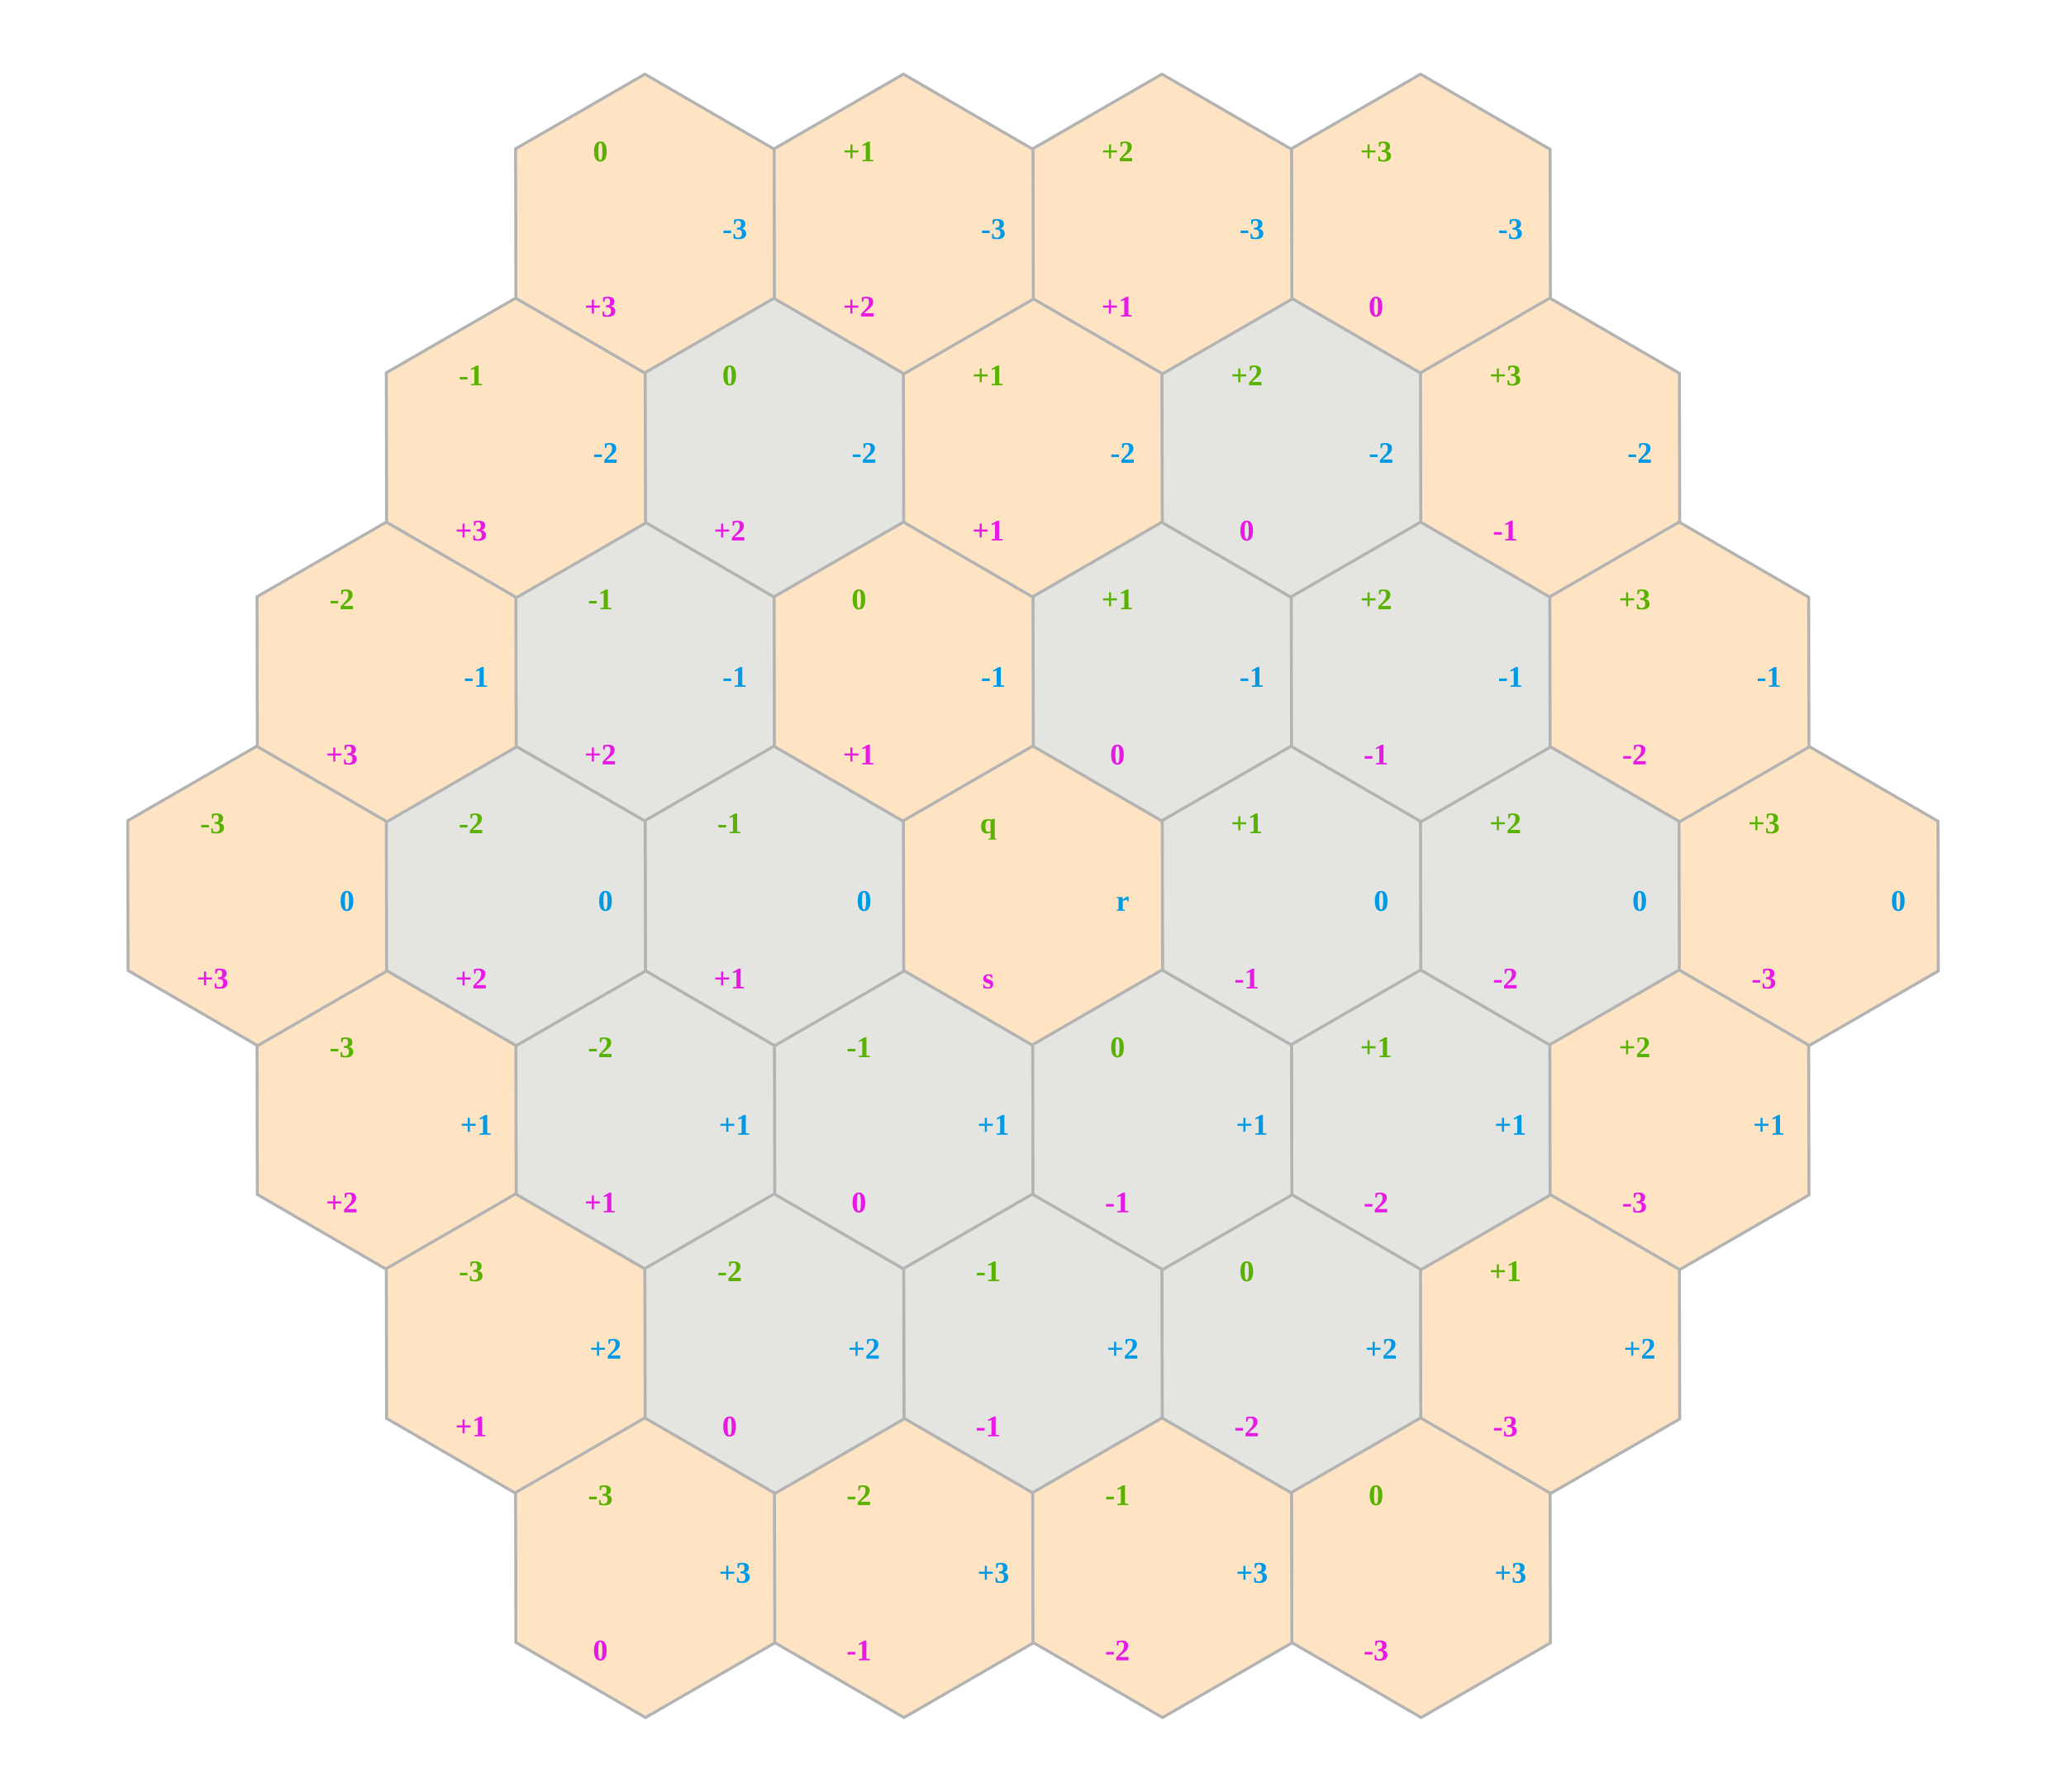
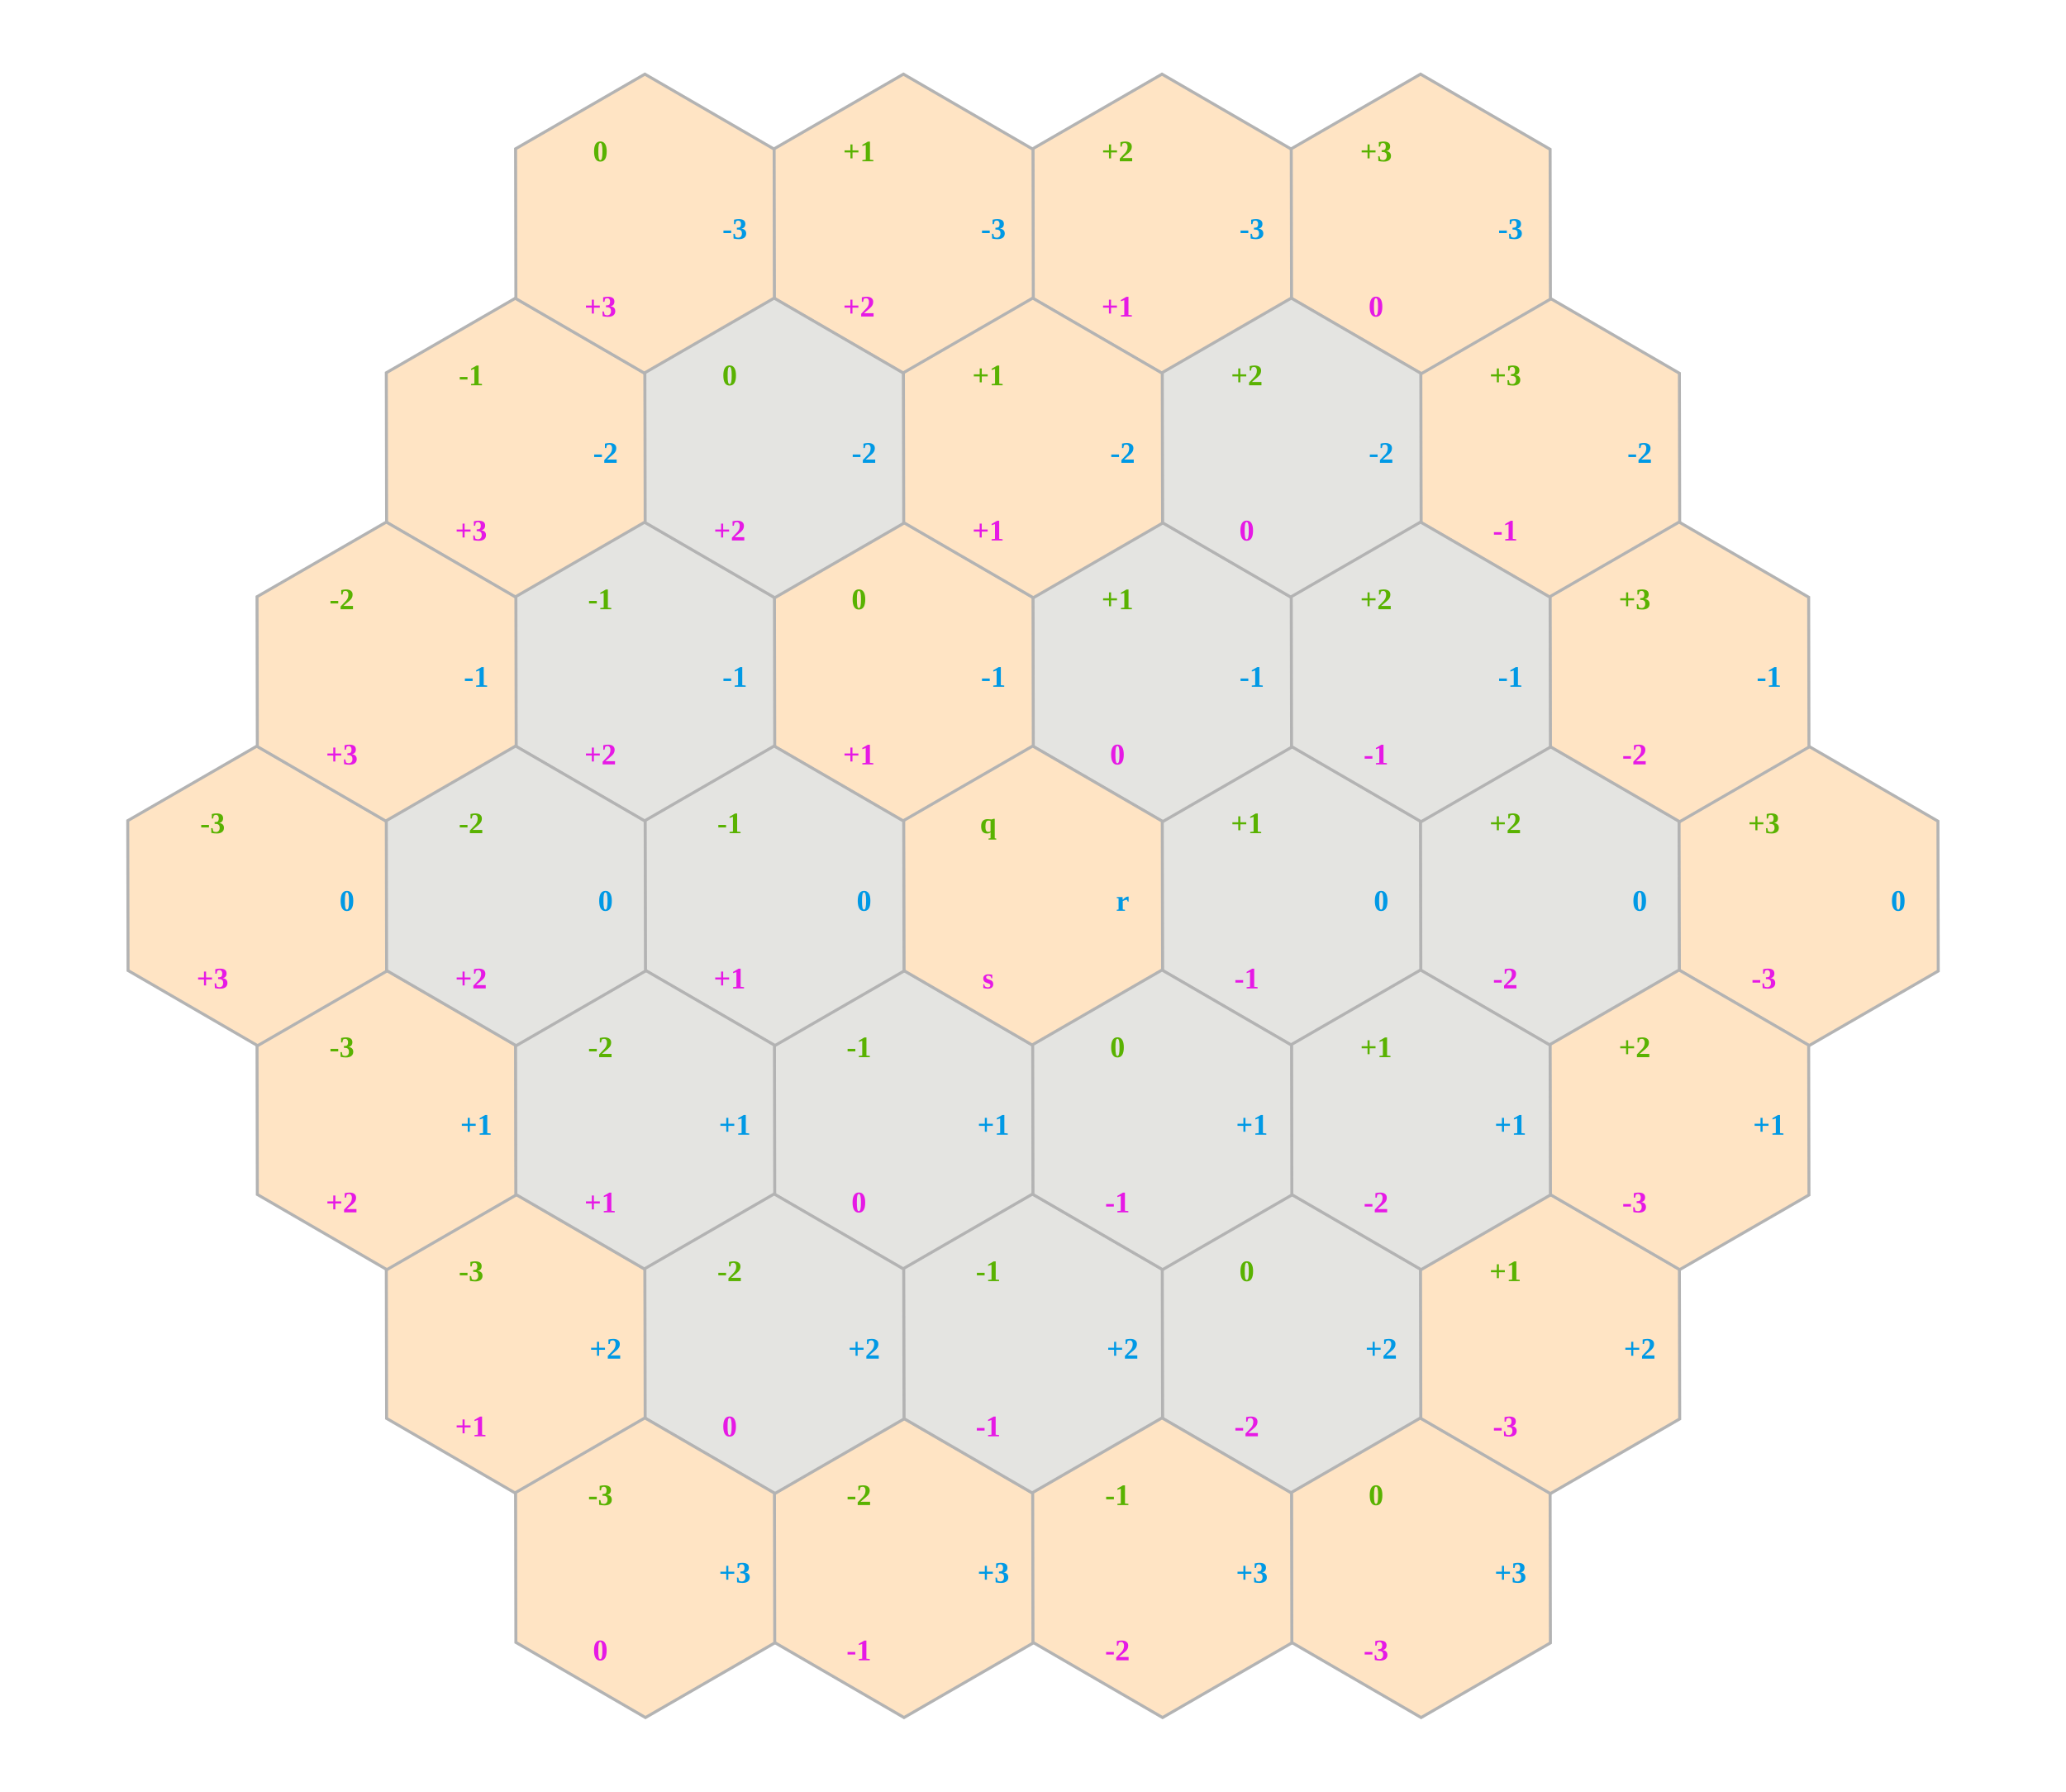
<svg xmlns="http://www.w3.org/2000/svg" version="1.1" viewBox="-692 -600 1384 1200" width="1384" height="1200" preserveAspectRatio="xMidYMin meet">
  <style>
    svg {
        stroke-width: 2px;
        stroke: #b3b3b3ff;
        fill: #e4e4e1ff;
        background-color: #ffffffff;
    }
    text {
        font-weight: bold;
        stroke: none;
        fill: black;
        text-anchor: middle;
        font-size: 20px;
    }
    .q {
        fill: #59b201ff;
    }
    .r {
        fill: #0099e5ff;
    }
    .s {
        fill: #e619e5ff;
    }
    .style-1 {
        fill: #ffe4c4ff;
    }
</style>
+   <g transform="translate(173.2051,300),rotate(-30)">
+     <polygon points="100,0 50,-87 -50,-87 -100,-0 -50,87 50,87">
+     </polygon>
+     <text transform="rotate(-90) translate(60, 0) rotate(90) rotate(30) translate(0,10)" class="q">0</text>
+     <text transform="rotate(-90) translate(-30, 52) rotate(90) rotate(30) translate(0,10)" class="r">+2</text>
+     <text transform="rotate(-90) translate(-30, -52) rotate(90) rotate(30) translate(0,10)" class="s">-2</text>
+   </g>
+   <g class="style-1" transform="translate(-86.60254,450),rotate(-30)">
+     <polygon points="100,0 50,-87 -50,-87 -100,-0 -50,87 50,87">
+     </polygon>
+     <text transform="rotate(-90) translate(60, 0) rotate(90) rotate(30) translate(0,10)" class="q">-2</text>
+     <text transform="rotate(-90) translate(-30, 52) rotate(90) rotate(30) translate(0,10)" class="r">+3</text>
+     <text transform="rotate(-90) translate(-30, -52) rotate(90) rotate(30) translate(0,10)" class="s">-1</text>
+   </g>
+   <g transform="translate(173.2051,0),rotate(-30)">
+     <polygon points="100,0 50,-87 -50,-87 -100,-0 -50,87 50,87">
+     </polygon>
+     <text transform="rotate(-90) translate(60, 0) rotate(90) rotate(30) translate(0,10)" class="q">+1</text>
+     <text transform="rotate(-90) translate(-30, 52) rotate(90) rotate(30) translate(0,10)" class="r">0</text>
+     <text transform="rotate(-90) translate(-30, -52) rotate(90) rotate(30) translate(0,10)" class="s">-1</text>
+   </g>
+   <g class="style-1" transform="translate(-346.4102,-300),rotate(-30)">
+     <polygon points="100,0 50,-87 -50,-87 -100,-0 -50,87 50,87">
+     </polygon>
+     <text transform="rotate(-90) translate(60, 0) rotate(90) rotate(30) translate(0,10)" class="q">-1</text>
+     <text transform="rotate(-90) translate(-30, 52) rotate(90) rotate(30) translate(0,10)" class="r">-2</text>
+     <text transform="rotate(-90) translate(-30, -52) rotate(90) rotate(30) translate(0,10)" class="s">+3</text>
+   </g>
+   <g transform="translate(86.60254,-150),rotate(-30)">
+     <polygon points="100,0 50,-87 -50,-87 -100,-0 -50,87 50,87">
+     </polygon>
+     <text transform="rotate(-90) translate(60, 0) rotate(90) rotate(30) translate(0,10)" class="q">+1</text>
+     <text transform="rotate(-90) translate(-30, 52) rotate(90) rotate(30) translate(0,10)" class="r">-1</text>
+     <text transform="rotate(-90) translate(-30, -52) rotate(90) rotate(30) translate(0,10)" class="s">0</text>
+   </g>
+   <g class="style-1" transform="translate(86.60254,-450),rotate(-30)">
+     <polygon points="100,0 50,-87 -50,-87 -100,-0 -50,87 50,87">
+     </polygon>
+     <text transform="rotate(-90) translate(60, 0) rotate(90) rotate(30) translate(0,10)" class="q">+2</text>
+     <text transform="rotate(-90) translate(-30, 52) rotate(90) rotate(30) translate(0,10)" class="r">-3</text>
+     <text transform="rotate(-90) translate(-30, -52) rotate(90) rotate(30) translate(0,10)" class="s">+1</text>
+   </g>
+   <g class="style-1" transform="translate(-346.4102,300),rotate(-30)">
+     <polygon points="100,0 50,-87 -50,-87 -100,-0 -50,87 50,87">
+     </polygon>
+     <text transform="rotate(-90) translate(60, 0) rotate(90) rotate(30) translate(0,10)" class="q">-3</text>
+     <text transform="rotate(-90) translate(-30, 52) rotate(90) rotate(30) translate(0,10)" class="r">+2</text>
+     <text transform="rotate(-90) translate(-30, -52) rotate(90) rotate(30) translate(0,10)" class="s">+1</text>
+   </g>
+   <g class="style-1" transform="translate(-86.60254,-150),rotate(-30)">
+     <polygon points="100,0 50,-87 -50,-87 -100,-0 -50,87 50,87">
+     </polygon>
+     <text transform="rotate(-90) translate(60, 0) rotate(90) rotate(30) translate(0,10)" class="q">0</text>
+     <text transform="rotate(-90) translate(-30, 52) rotate(90) rotate(30) translate(0,10)" class="r">-1</text>
+     <text transform="rotate(-90) translate(-30, -52) rotate(90) rotate(30) translate(0,10)" class="s">+1</text>
+   </g>
+   <g class="style-1" transform="translate(-433.0127,150),rotate(-30)">
+     <polygon points="100,0 50,-87 -50,-87 -100,-0 -50,87 50,87">
+     </polygon>
+     <text transform="rotate(-90) translate(60, 0) rotate(90) rotate(30) translate(0,10)" class="q">-3</text>
+     <text transform="rotate(-90) translate(-30, 52) rotate(90) rotate(30) translate(0,10)" class="r">+1</text>
+     <text transform="rotate(-90) translate(-30, -52) rotate(90) rotate(30) translate(0,10)" class="s">+2</text>
+   </g>
  <g transform="translate(-86.60254,150),rotate(-30)">
    <polygon points="100,0 50,-87 -50,-87 -100,-0 -50,87 50,87">
    </polygon>
    <text transform="rotate(-90) translate(60, 0) rotate(90) rotate(30) translate(0,10)" class="q">-1</text>
    <text transform="rotate(-90) translate(-30, 52) rotate(90) rotate(30) translate(0,10)" class="r">+1</text>
    <text transform="rotate(-90) translate(-30, -52) rotate(90) rotate(30) translate(0,10)" class="s">0</text>
  </g>
-   <g transform="translate(-259.8076,150),rotate(-30)">
-     <polygon points="100,0 50,-87 -50,-87 -100,-0 -50,87 50,87">
-     </polygon>
-     <text transform="rotate(-90) translate(60, 0) rotate(90) rotate(30) translate(0,10)" class="q">-2</text>
-     <text transform="rotate(-90) translate(-30, 52) rotate(90) rotate(30) translate(0,10)" class="r">+1</text>
-     <text transform="rotate(-90) translate(-30, -52) rotate(90) rotate(30) translate(0,10)" class="s">+1</text>
+   <g class="style-1" transform="translate(346.4102,-300),rotate(-30)">
+     <polygon points="100,0 50,-87 -50,-87 -100,-0 -50,87 50,87">
+     </polygon>
+     <text transform="rotate(-90) translate(60, 0) rotate(90) rotate(30) translate(0,10)" class="q">+3</text>
+     <text transform="rotate(-90) translate(-30, 52) rotate(90) rotate(30) translate(0,10)" class="r">-2</text>
+     <text transform="rotate(-90) translate(-30, -52) rotate(90) rotate(30) translate(0,10)" class="s">-1</text>
+   </g>
+   <g class="style-1" transform="translate(259.8076,-450),rotate(-30)">
+     <polygon points="100,0 50,-87 -50,-87 -100,-0 -50,87 50,87">
+     </polygon>
+     <text transform="rotate(-90) translate(60, 0) rotate(90) rotate(30) translate(0,10)" class="q">+3</text>
+     <text transform="rotate(-90) translate(-30, 52) rotate(90) rotate(30) translate(0,10)" class="r">-3</text>
+     <text transform="rotate(-90) translate(-30, -52) rotate(90) rotate(30) translate(0,10)" class="s">0</text>
+   </g>
+   <g class="style-1" transform="translate(259.8076,450),rotate(-30)">
+     <polygon points="100,0 50,-87 -50,-87 -100,-0 -50,87 50,87">
+     </polygon>
+     <text transform="rotate(-90) translate(60, 0) rotate(90) rotate(30) translate(0,10)" class="q">0</text>
+     <text transform="rotate(-90) translate(-30, 52) rotate(90) rotate(30) translate(0,10)" class="r">+3</text>
+     <text transform="rotate(-90) translate(-30, -52) rotate(90) rotate(30) translate(0,10)" class="s">-3</text>
+   </g>
+   <g transform="translate(-259.8076,-150),rotate(-30)">
+     <polygon points="100,0 50,-87 -50,-87 -100,-0 -50,87 50,87">
+     </polygon>
+     <text transform="rotate(-90) translate(60, 0) rotate(90) rotate(30) translate(0,10)" class="q">-1</text>
+     <text transform="rotate(-90) translate(-30, 52) rotate(90) rotate(30) translate(0,10)" class="r">-1</text>
+     <text transform="rotate(-90) translate(-30, -52) rotate(90) rotate(30) translate(0,10)" class="s">+2</text>
  </g>
  <g class="style-1" transform="translate(-259.8076,-450),rotate(-30)">
    <polygon points="100,0 50,-87 -50,-87 -100,-0 -50,87 50,87">
    </polygon>
    <text transform="rotate(-90) translate(60, 0) rotate(90) rotate(30) translate(0,10)" class="q">0</text>
    <text transform="rotate(-90) translate(-30, 52) rotate(90) rotate(30) translate(0,10)" class="r">-3</text>
    <text transform="rotate(-90) translate(-30, -52) rotate(90) rotate(30) translate(0,10)" class="s">+3</text>
  </g>
+   <g class="style-1" transform="translate(346.4102,300),rotate(-30)">
+     <polygon points="100,0 50,-87 -50,-87 -100,-0 -50,87 50,87">
+     </polygon>
+     <text transform="rotate(-90) translate(60, 0) rotate(90) rotate(30) translate(0,10)" class="q">+1</text>
+     <text transform="rotate(-90) translate(-30, 52) rotate(90) rotate(30) translate(0,10)" class="r">+2</text>
+     <text transform="rotate(-90) translate(-30, -52) rotate(90) rotate(30) translate(0,10)" class="s">-3</text>
+   </g>
+   <g transform="translate(173.2051,-300),rotate(-30)">
+     <polygon points="100,0 50,-87 -50,-87 -100,-0 -50,87 50,87">
+     </polygon>
+     <text transform="rotate(-90) translate(60, 0) rotate(90) rotate(30) translate(0,10)" class="q">+2</text>
+     <text transform="rotate(-90) translate(-30, 52) rotate(90) rotate(30) translate(0,10)" class="r">-2</text>
+     <text transform="rotate(-90) translate(-30, -52) rotate(90) rotate(30) translate(0,10)" class="s">0</text>
+   </g>
+   <g transform="translate(346.4102,0),rotate(-30)">
+     <polygon points="100,0 50,-87 -50,-87 -100,-0 -50,87 50,87">
+     </polygon>
+     <text transform="rotate(-90) translate(60, 0) rotate(90) rotate(30) translate(0,10)" class="q">+2</text>
+     <text transform="rotate(-90) translate(-30, 52) rotate(90) rotate(30) translate(0,10)" class="r">0</text>
+     <text transform="rotate(-90) translate(-30, -52) rotate(90) rotate(30) translate(0,10)" class="s">-2</text>
+   </g>
+   <g class="style-1" transform="translate(519.6152,0),rotate(-30)">
+     <polygon points="100,0 50,-87 -50,-87 -100,-0 -50,87 50,87">
+     </polygon>
+     <text transform="rotate(-90) translate(60, 0) rotate(90) rotate(30) translate(0,10)" class="q">+3</text>
+     <text transform="rotate(-90) translate(-30, 52) rotate(90) rotate(30) translate(0,10)" class="r">0</text>
+     <text transform="rotate(-90) translate(-30, -52) rotate(90) rotate(30) translate(0,10)" class="s">-3</text>
+   </g>
+   <g class="style-1" transform="translate(-86.60254,-450),rotate(-30)">
+     <polygon points="100,0 50,-87 -50,-87 -100,-0 -50,87 50,87">
+     </polygon>
+     <text transform="rotate(-90) translate(60, 0) rotate(90) rotate(30) translate(0,10)" class="q">+1</text>
+     <text transform="rotate(-90) translate(-30, 52) rotate(90) rotate(30) translate(0,10)" class="r">-3</text>
+     <text transform="rotate(-90) translate(-30, -52) rotate(90) rotate(30) translate(0,10)" class="s">+2</text>
+   </g>
  <g transform="translate(-173.2051,-300),rotate(-30)">
    <polygon points="100,0 50,-87 -50,-87 -100,-0 -50,87 50,87">
    </polygon>
    <text transform="rotate(-90) translate(60, 0) rotate(90) rotate(30) translate(0,10)" class="q">0</text>
    <text transform="rotate(-90) translate(-30, 52) rotate(90) rotate(30) translate(0,10)" class="r">-2</text>
    <text transform="rotate(-90) translate(-30, -52) rotate(90) rotate(30) translate(0,10)" class="s">+2</text>
-   </g>
-   <g class="style-1" transform="translate(0,-300),rotate(-30)">
-     <polygon points="100,0 50,-87 -50,-87 -100,-0 -50,87 50,87">
-     </polygon>
-     <text transform="rotate(-90) translate(60, 0) rotate(90) rotate(30) translate(0,10)" class="q">+1</text>
-     <text transform="rotate(-90) translate(-30, 52) rotate(90) rotate(30) translate(0,10)" class="r">-2</text>
-     <text transform="rotate(-90) translate(-30, -52) rotate(90) rotate(30) translate(0,10)" class="s">+1</text>
-   </g>
-   <g transform="translate(-259.8076,-150),rotate(-30)">
-     <polygon points="100,0 50,-87 -50,-87 -100,-0 -50,87 50,87">
-     </polygon>
-     <text transform="rotate(-90) translate(60, 0) rotate(90) rotate(30) translate(0,10)" class="q">-1</text>
-     <text transform="rotate(-90) translate(-30, 52) rotate(90) rotate(30) translate(0,10)" class="r">-1</text>
-     <text transform="rotate(-90) translate(-30, -52) rotate(90) rotate(30) translate(0,10)" class="s">+2</text>
-   </g>
-   <g class="style-1" transform="translate(259.8076,-450),rotate(-30)">
-     <polygon points="100,0 50,-87 -50,-87 -100,-0 -50,87 50,87">
-     </polygon>
-     <text transform="rotate(-90) translate(60, 0) rotate(90) rotate(30) translate(0,10)" class="q">+3</text>
-     <text transform="rotate(-90) translate(-30, 52) rotate(90) rotate(30) translate(0,10)" class="r">-3</text>
-     <text transform="rotate(-90) translate(-30, -52) rotate(90) rotate(30) translate(0,10)" class="s">0</text>
-   </g>
-   <g transform="translate(86.60254,-150),rotate(-30)">
-     <polygon points="100,0 50,-87 -50,-87 -100,-0 -50,87 50,87">
-     </polygon>
-     <text transform="rotate(-90) translate(60, 0) rotate(90) rotate(30) translate(0,10)" class="q">+1</text>
-     <text transform="rotate(-90) translate(-30, 52) rotate(90) rotate(30) translate(0,10)" class="r">-1</text>
-     <text transform="rotate(-90) translate(-30, -52) rotate(90) rotate(30) translate(0,10)" class="s">0</text>
-   </g>
-   <g transform="translate(173.2051,0),rotate(-30)">
-     <polygon points="100,0 50,-87 -50,-87 -100,-0 -50,87 50,87">
-     </polygon>
-     <text transform="rotate(-90) translate(60, 0) rotate(90) rotate(30) translate(0,10)" class="q">+1</text>
-     <text transform="rotate(-90) translate(-30, 52) rotate(90) rotate(30) translate(0,10)" class="r">0</text>
-     <text transform="rotate(-90) translate(-30, -52) rotate(90) rotate(30) translate(0,10)" class="s">-1</text>
-   </g>
-   <g transform="translate(173.2051,-300),rotate(-30)">
-     <polygon points="100,0 50,-87 -50,-87 -100,-0 -50,87 50,87">
-     </polygon>
-     <text transform="rotate(-90) translate(60, 0) rotate(90) rotate(30) translate(0,10)" class="q">+2</text>
-     <text transform="rotate(-90) translate(-30, 52) rotate(90) rotate(30) translate(0,10)" class="r">-2</text>
-     <text transform="rotate(-90) translate(-30, -52) rotate(90) rotate(30) translate(0,10)" class="s">0</text>
-   </g>
-   <g transform="translate(346.4102,0),rotate(-30)">
-     <polygon points="100,0 50,-87 -50,-87 -100,-0 -50,87 50,87">
-     </polygon>
-     <text transform="rotate(-90) translate(60, 0) rotate(90) rotate(30) translate(0,10)" class="q">+2</text>
-     <text transform="rotate(-90) translate(-30, 52) rotate(90) rotate(30) translate(0,10)" class="r">0</text>
-     <text transform="rotate(-90) translate(-30, -52) rotate(90) rotate(30) translate(0,10)" class="s">-2</text>
-   </g>
-   <g transform="translate(-173.2051,0),rotate(-30)">
-     <polygon points="100,0 50,-87 -50,-87 -100,-0 -50,87 50,87">
-     </polygon>
-     <text transform="rotate(-90) translate(60, 0) rotate(90) rotate(30) translate(0,10)" class="q">-1</text>
-     <text transform="rotate(-90) translate(-30, 52) rotate(90) rotate(30) translate(0,10)" class="r">0</text>
-     <text transform="rotate(-90) translate(-30, -52) rotate(90) rotate(30) translate(0,10)" class="s">+1</text>
-   </g>
-   <g transform="translate(0,300),rotate(-30)">
-     <polygon points="100,0 50,-87 -50,-87 -100,-0 -50,87 50,87">
-     </polygon>
-     <text transform="rotate(-90) translate(60, 0) rotate(90) rotate(30) translate(0,10)" class="q">-1</text>
-     <text transform="rotate(-90) translate(-30, 52) rotate(90) rotate(30) translate(0,10)" class="r">+2</text>
-     <text transform="rotate(-90) translate(-30, -52) rotate(90) rotate(30) translate(0,10)" class="s">-1</text>
-   </g>
-   <g class="style-1" transform="translate(86.60254,-450),rotate(-30)">
-     <polygon points="100,0 50,-87 -50,-87 -100,-0 -50,87 50,87">
-     </polygon>
-     <text transform="rotate(-90) translate(60, 0) rotate(90) rotate(30) translate(0,10)" class="q">+2</text>
-     <text transform="rotate(-90) translate(-30, 52) rotate(90) rotate(30) translate(0,10)" class="r">-3</text>
-     <text transform="rotate(-90) translate(-30, -52) rotate(90) rotate(30) translate(0,10)" class="s">+1</text>
-   </g>
-   <g class="style-1" transform="translate(-433.0127,150),rotate(-30)">
-     <polygon points="100,0 50,-87 -50,-87 -100,-0 -50,87 50,87">
-     </polygon>
-     <text transform="rotate(-90) translate(60, 0) rotate(90) rotate(30) translate(0,10)" class="q">-3</text>
-     <text transform="rotate(-90) translate(-30, 52) rotate(90) rotate(30) translate(0,10)" class="r">+1</text>
-     <text transform="rotate(-90) translate(-30, -52) rotate(90) rotate(30) translate(0,10)" class="s">+2</text>
-   </g>
-   <g class="style-1" transform="translate(-346.4102,-300),rotate(-30)">
-     <polygon points="100,0 50,-87 -50,-87 -100,-0 -50,87 50,87">
-     </polygon>
-     <text transform="rotate(-90) translate(60, 0) rotate(90) rotate(30) translate(0,10)" class="q">-1</text>
-     <text transform="rotate(-90) translate(-30, 52) rotate(90) rotate(30) translate(0,10)" class="r">-2</text>
-     <text transform="rotate(-90) translate(-30, -52) rotate(90) rotate(30) translate(0,10)" class="s">+3</text>
-   </g>
-   <g transform="translate(173.2051,300),rotate(-30)">
-     <polygon points="100,0 50,-87 -50,-87 -100,-0 -50,87 50,87">
-     </polygon>
-     <text transform="rotate(-90) translate(60, 0) rotate(90) rotate(30) translate(0,10)" class="q">0</text>
-     <text transform="rotate(-90) translate(-30, 52) rotate(90) rotate(30) translate(0,10)" class="r">+2</text>
-     <text transform="rotate(-90) translate(-30, -52) rotate(90) rotate(30) translate(0,10)" class="s">-2</text>
-   </g>
-   <g class="style-1" transform="translate(-346.4102,300),rotate(-30)">
-     <polygon points="100,0 50,-87 -50,-87 -100,-0 -50,87 50,87">
-     </polygon>
-     <text transform="rotate(-90) translate(60, 0) rotate(90) rotate(30) translate(0,10)" class="q">-3</text>
-     <text transform="rotate(-90) translate(-30, 52) rotate(90) rotate(30) translate(0,10)" class="r">+2</text>
-     <text transform="rotate(-90) translate(-30, -52) rotate(90) rotate(30) translate(0,10)" class="s">+1</text>
-   </g>
-   <g class="style-1" transform="translate(-86.60254,-150),rotate(-30)">
-     <polygon points="100,0 50,-87 -50,-87 -100,-0 -50,87 50,87">
-     </polygon>
-     <text transform="rotate(-90) translate(60, 0) rotate(90) rotate(30) translate(0,10)" class="q">0</text>
-     <text transform="rotate(-90) translate(-30, 52) rotate(90) rotate(30) translate(0,10)" class="r">-1</text>
-     <text transform="rotate(-90) translate(-30, -52) rotate(90) rotate(30) translate(0,10)" class="s">+1</text>
-   </g>
-   <g class="style-1" transform="translate(346.4102,300),rotate(-30)">
-     <polygon points="100,0 50,-87 -50,-87 -100,-0 -50,87 50,87">
-     </polygon>
-     <text transform="rotate(-90) translate(60, 0) rotate(90) rotate(30) translate(0,10)" class="q">+1</text>
-     <text transform="rotate(-90) translate(-30, 52) rotate(90) rotate(30) translate(0,10)" class="r">+2</text>
-     <text transform="rotate(-90) translate(-30, -52) rotate(90) rotate(30) translate(0,10)" class="s">-3</text>
-   </g>
-   <g class="style-1" transform="translate(519.6152,0),rotate(-30)">
-     <polygon points="100,0 50,-87 -50,-87 -100,-0 -50,87 50,87">
-     </polygon>
-     <text transform="rotate(-90) translate(60, 0) rotate(90) rotate(30) translate(0,10)" class="q">+3</text>
-     <text transform="rotate(-90) translate(-30, 52) rotate(90) rotate(30) translate(0,10)" class="r">0</text>
-     <text transform="rotate(-90) translate(-30, -52) rotate(90) rotate(30) translate(0,10)" class="s">-3</text>
-   </g>
-   <g class="style-1" transform="translate(346.4102,-300),rotate(-30)">
-     <polygon points="100,0 50,-87 -50,-87 -100,-0 -50,87 50,87">
-     </polygon>
-     <text transform="rotate(-90) translate(60, 0) rotate(90) rotate(30) translate(0,10)" class="q">+3</text>
-     <text transform="rotate(-90) translate(-30, 52) rotate(90) rotate(30) translate(0,10)" class="r">-2</text>
-     <text transform="rotate(-90) translate(-30, -52) rotate(90) rotate(30) translate(0,10)" class="s">-1</text>
-   </g>
-   <g class="style-1" transform="translate(-86.60254,450),rotate(-30)">
-     <polygon points="100,0 50,-87 -50,-87 -100,-0 -50,87 50,87">
-     </polygon>
-     <text transform="rotate(-90) translate(60, 0) rotate(90) rotate(30) translate(0,10)" class="q">-2</text>
-     <text transform="rotate(-90) translate(-30, 52) rotate(90) rotate(30) translate(0,10)" class="r">+3</text>
-     <text transform="rotate(-90) translate(-30, -52) rotate(90) rotate(30) translate(0,10)" class="s">-1</text>
-   </g>
-   <g class="style-1" transform="translate(-519.6152,0),rotate(-30)">
-     <polygon points="100,0 50,-87 -50,-87 -100,-0 -50,87 50,87">
-     </polygon>
-     <text transform="rotate(-90) translate(60, 0) rotate(90) rotate(30) translate(0,10)" class="q">-3</text>
-     <text transform="rotate(-90) translate(-30, 52) rotate(90) rotate(30) translate(0,10)" class="r">0</text>
-     <text transform="rotate(-90) translate(-30, -52) rotate(90) rotate(30) translate(0,10)" class="s">+3</text>
  </g>
  <g class="style-1" transform="translate(0,0),rotate(-30)">
    <polygon points="100,0 50,-87 -50,-87 -100,-0 -50,87 50,87">
    </polygon>
    <text transform="rotate(-90) translate(60, 0) rotate(90) rotate(30) translate(0,10)" class="q">q</text>
    <text transform="rotate(-90) translate(-30, 52) rotate(90) rotate(30) translate(0,10)" class="r">r</text>
    <text transform="rotate(-90) translate(-30, -52) rotate(90) rotate(30) translate(0,10)" class="s">s</text>
  </g>
+   <g transform="translate(0,300),rotate(-30)">
+     <polygon points="100,0 50,-87 -50,-87 -100,-0 -50,87 50,87">
+     </polygon>
+     <text transform="rotate(-90) translate(60, 0) rotate(90) rotate(30) translate(0,10)" class="q">-1</text>
+     <text transform="rotate(-90) translate(-30, 52) rotate(90) rotate(30) translate(0,10)" class="r">+2</text>
+     <text transform="rotate(-90) translate(-30, -52) rotate(90) rotate(30) translate(0,10)" class="s">-1</text>
+   </g>
+   <g class="style-1" transform="translate(-519.6152,0),rotate(-30)">
+     <polygon points="100,0 50,-87 -50,-87 -100,-0 -50,87 50,87">
+     </polygon>
+     <text transform="rotate(-90) translate(60, 0) rotate(90) rotate(30) translate(0,10)" class="q">-3</text>
+     <text transform="rotate(-90) translate(-30, 52) rotate(90) rotate(30) translate(0,10)" class="r">0</text>
+     <text transform="rotate(-90) translate(-30, -52) rotate(90) rotate(30) translate(0,10)" class="s">+3</text>
+   </g>
+   <g class="style-1" transform="translate(-433.0127,-150),rotate(-30)">
+     <polygon points="100,0 50,-87 -50,-87 -100,-0 -50,87 50,87">
+     </polygon>
+     <text transform="rotate(-90) translate(60, 0) rotate(90) rotate(30) translate(0,10)" class="q">-2</text>
+     <text transform="rotate(-90) translate(-30, 52) rotate(90) rotate(30) translate(0,10)" class="r">-1</text>
+     <text transform="rotate(-90) translate(-30, -52) rotate(90) rotate(30) translate(0,10)" class="s">+3</text>
+   </g>
+   <g transform="translate(-173.2051,0),rotate(-30)">
+     <polygon points="100,0 50,-87 -50,-87 -100,-0 -50,87 50,87">
+     </polygon>
+     <text transform="rotate(-90) translate(60, 0) rotate(90) rotate(30) translate(0,10)" class="q">-1</text>
+     <text transform="rotate(-90) translate(-30, 52) rotate(90) rotate(30) translate(0,10)" class="r">0</text>
+     <text transform="rotate(-90) translate(-30, -52) rotate(90) rotate(30) translate(0,10)" class="s">+1</text>
+   </g>
+   <g class="style-1" transform="translate(433.0127,150),rotate(-30)">
+     <polygon points="100,0 50,-87 -50,-87 -100,-0 -50,87 50,87">
+     </polygon>
+     <text transform="rotate(-90) translate(60, 0) rotate(90) rotate(30) translate(0,10)" class="q">+2</text>
+     <text transform="rotate(-90) translate(-30, 52) rotate(90) rotate(30) translate(0,10)" class="r">+1</text>
+     <text transform="rotate(-90) translate(-30, -52) rotate(90) rotate(30) translate(0,10)" class="s">-3</text>
+   </g>
  <g transform="translate(259.8076,150),rotate(-30)">
    <polygon points="100,0 50,-87 -50,-87 -100,-0 -50,87 50,87">
    </polygon>
    <text transform="rotate(-90) translate(60, 0) rotate(90) rotate(30) translate(0,10)" class="q">+1</text>
    <text transform="rotate(-90) translate(-30, 52) rotate(90) rotate(30) translate(0,10)" class="r">+1</text>
    <text transform="rotate(-90) translate(-30, -52) rotate(90) rotate(30) translate(0,10)" class="s">-2</text>
  </g>
+   <g class="style-1" transform="translate(433.0127,-150),rotate(-30)">
+     <polygon points="100,0 50,-87 -50,-87 -100,-0 -50,87 50,87">
+     </polygon>
+     <text transform="rotate(-90) translate(60, 0) rotate(90) rotate(30) translate(0,10)" class="q">+3</text>
+     <text transform="rotate(-90) translate(-30, 52) rotate(90) rotate(30) translate(0,10)" class="r">-1</text>
+     <text transform="rotate(-90) translate(-30, -52) rotate(90) rotate(30) translate(0,10)" class="s">-2</text>
+   </g>
+   <g transform="translate(-259.8076,150),rotate(-30)">
+     <polygon points="100,0 50,-87 -50,-87 -100,-0 -50,87 50,87">
+     </polygon>
+     <text transform="rotate(-90) translate(60, 0) rotate(90) rotate(30) translate(0,10)" class="q">-2</text>
+     <text transform="rotate(-90) translate(-30, 52) rotate(90) rotate(30) translate(0,10)" class="r">+1</text>
+     <text transform="rotate(-90) translate(-30, -52) rotate(90) rotate(30) translate(0,10)" class="s">+1</text>
+   </g>
+   <g transform="translate(86.60254,150),rotate(-30)">
+     <polygon points="100,0 50,-87 -50,-87 -100,-0 -50,87 50,87">
+     </polygon>
+     <text transform="rotate(-90) translate(60, 0) rotate(90) rotate(30) translate(0,10)" class="q">0</text>
+     <text transform="rotate(-90) translate(-30, 52) rotate(90) rotate(30) translate(0,10)" class="r">+1</text>
+     <text transform="rotate(-90) translate(-30, -52) rotate(90) rotate(30) translate(0,10)" class="s">-1</text>
+   </g>
  <g transform="translate(259.8076,-150),rotate(-30)">
    <polygon points="100,0 50,-87 -50,-87 -100,-0 -50,87 50,87">
    </polygon>
    <text transform="rotate(-90) translate(60, 0) rotate(90) rotate(30) translate(0,10)" class="q">+2</text>
    <text transform="rotate(-90) translate(-30, 52) rotate(90) rotate(30) translate(0,10)" class="r">-1</text>
    <text transform="rotate(-90) translate(-30, -52) rotate(90) rotate(30) translate(0,10)" class="s">-1</text>
  </g>
  <g transform="translate(-346.4102,0),rotate(-30)">
    <polygon points="100,0 50,-87 -50,-87 -100,-0 -50,87 50,87">
    </polygon>
    <text transform="rotate(-90) translate(60, 0) rotate(90) rotate(30) translate(0,10)" class="q">-2</text>
    <text transform="rotate(-90) translate(-30, 52) rotate(90) rotate(30) translate(0,10)" class="r">0</text>
    <text transform="rotate(-90) translate(-30, -52) rotate(90) rotate(30) translate(0,10)" class="s">+2</text>
  </g>
-   <g class="style-1" transform="translate(259.8076,450),rotate(-30)">
-     <polygon points="100,0 50,-87 -50,-87 -100,-0 -50,87 50,87">
-     </polygon>
-     <text transform="rotate(-90) translate(60, 0) rotate(90) rotate(30) translate(0,10)" class="q">0</text>
-     <text transform="rotate(-90) translate(-30, 52) rotate(90) rotate(30) translate(0,10)" class="r">+3</text>
-     <text transform="rotate(-90) translate(-30, -52) rotate(90) rotate(30) translate(0,10)" class="s">-3</text>
+   <g transform="translate(-173.2051,300),rotate(-30)">
+     <polygon points="100,0 50,-87 -50,-87 -100,-0 -50,87 50,87">
+     </polygon>
+     <text transform="rotate(-90) translate(60, 0) rotate(90) rotate(30) translate(0,10)" class="q">-2</text>
+     <text transform="rotate(-90) translate(-30, 52) rotate(90) rotate(30) translate(0,10)" class="r">+2</text>
+     <text transform="rotate(-90) translate(-30, -52) rotate(90) rotate(30) translate(0,10)" class="s">0</text>
+   </g>
+   <g class="style-1" transform="translate(-259.8076,450),rotate(-30)">
+     <polygon points="100,0 50,-87 -50,-87 -100,-0 -50,87 50,87">
+     </polygon>
+     <text transform="rotate(-90) translate(60, 0) rotate(90) rotate(30) translate(0,10)" class="q">-3</text>
+     <text transform="rotate(-90) translate(-30, 52) rotate(90) rotate(30) translate(0,10)" class="r">+3</text>
+     <text transform="rotate(-90) translate(-30, -52) rotate(90) rotate(30) translate(0,10)" class="s">0</text>
  </g>
  <g class="style-1" transform="translate(86.60254,450),rotate(-30)">
    <polygon points="100,0 50,-87 -50,-87 -100,-0 -50,87 50,87">
    </polygon>
    <text transform="rotate(-90) translate(60, 0) rotate(90) rotate(30) translate(0,10)" class="q">-1</text>
    <text transform="rotate(-90) translate(-30, 52) rotate(90) rotate(30) translate(0,10)" class="r">+3</text>
    <text transform="rotate(-90) translate(-30, -52) rotate(90) rotate(30) translate(0,10)" class="s">-2</text>
  </g>
-   <g class="style-1" transform="translate(-86.60254,-450),rotate(-30)">
-     <polygon points="100,0 50,-87 -50,-87 -100,-0 -50,87 50,87">
-     </polygon>
-     <text transform="rotate(-90) translate(60, 0) rotate(90) rotate(30) translate(0,10)" class="q">+1</text>
-     <text transform="rotate(-90) translate(-30, 52) rotate(90) rotate(30) translate(0,10)" class="r">-3</text>
-     <text transform="rotate(-90) translate(-30, -52) rotate(90) rotate(30) translate(0,10)" class="s">+2</text>
-   </g>
-   <g class="style-1" transform="translate(-433.0127,-150),rotate(-30)">
-     <polygon points="100,0 50,-87 -50,-87 -100,-0 -50,87 50,87">
-     </polygon>
-     <text transform="rotate(-90) translate(60, 0) rotate(90) rotate(30) translate(0,10)" class="q">-2</text>
-     <text transform="rotate(-90) translate(-30, 52) rotate(90) rotate(30) translate(0,10)" class="r">-1</text>
-     <text transform="rotate(-90) translate(-30, -52) rotate(90) rotate(30) translate(0,10)" class="s">+3</text>
-   </g>
-   <g transform="translate(-173.2051,300),rotate(-30)">
-     <polygon points="100,0 50,-87 -50,-87 -100,-0 -50,87 50,87">
-     </polygon>
-     <text transform="rotate(-90) translate(60, 0) rotate(90) rotate(30) translate(0,10)" class="q">-2</text>
-     <text transform="rotate(-90) translate(-30, 52) rotate(90) rotate(30) translate(0,10)" class="r">+2</text>
-     <text transform="rotate(-90) translate(-30, -52) rotate(90) rotate(30) translate(0,10)" class="s">0</text>
-   </g>
-   <g transform="translate(86.60254,150),rotate(-30)">
-     <polygon points="100,0 50,-87 -50,-87 -100,-0 -50,87 50,87">
-     </polygon>
-     <text transform="rotate(-90) translate(60, 0) rotate(90) rotate(30) translate(0,10)" class="q">0</text>
-     <text transform="rotate(-90) translate(-30, 52) rotate(90) rotate(30) translate(0,10)" class="r">+1</text>
-     <text transform="rotate(-90) translate(-30, -52) rotate(90) rotate(30) translate(0,10)" class="s">-1</text>
-   </g>
-   <g class="style-1" transform="translate(433.0127,-150),rotate(-30)">
-     <polygon points="100,0 50,-87 -50,-87 -100,-0 -50,87 50,87">
-     </polygon>
-     <text transform="rotate(-90) translate(60, 0) rotate(90) rotate(30) translate(0,10)" class="q">+3</text>
-     <text transform="rotate(-90) translate(-30, 52) rotate(90) rotate(30) translate(0,10)" class="r">-1</text>
-     <text transform="rotate(-90) translate(-30, -52) rotate(90) rotate(30) translate(0,10)" class="s">-2</text>
-   </g>
-   <g class="style-1" transform="translate(-259.8076,450),rotate(-30)">
-     <polygon points="100,0 50,-87 -50,-87 -100,-0 -50,87 50,87">
-     </polygon>
-     <text transform="rotate(-90) translate(60, 0) rotate(90) rotate(30) translate(0,10)" class="q">-3</text>
-     <text transform="rotate(-90) translate(-30, 52) rotate(90) rotate(30) translate(0,10)" class="r">+3</text>
-     <text transform="rotate(-90) translate(-30, -52) rotate(90) rotate(30) translate(0,10)" class="s">0</text>
-   </g>
-   <g class="style-1" transform="translate(433.0127,150),rotate(-30)">
-     <polygon points="100,0 50,-87 -50,-87 -100,-0 -50,87 50,87">
-     </polygon>
-     <text transform="rotate(-90) translate(60, 0) rotate(90) rotate(30) translate(0,10)" class="q">+2</text>
-     <text transform="rotate(-90) translate(-30, 52) rotate(90) rotate(30) translate(0,10)" class="r">+1</text>
-     <text transform="rotate(-90) translate(-30, -52) rotate(90) rotate(30) translate(0,10)" class="s">-3</text>
+   <g class="style-1" transform="translate(0,-300),rotate(-30)">
+     <polygon points="100,0 50,-87 -50,-87 -100,-0 -50,87 50,87">
+     </polygon>
+     <text transform="rotate(-90) translate(60, 0) rotate(90) rotate(30) translate(0,10)" class="q">+1</text>
+     <text transform="rotate(-90) translate(-30, 52) rotate(90) rotate(30) translate(0,10)" class="r">-2</text>
+     <text transform="rotate(-90) translate(-30, -52) rotate(90) rotate(30) translate(0,10)" class="s">+1</text>
  </g>
</svg>
